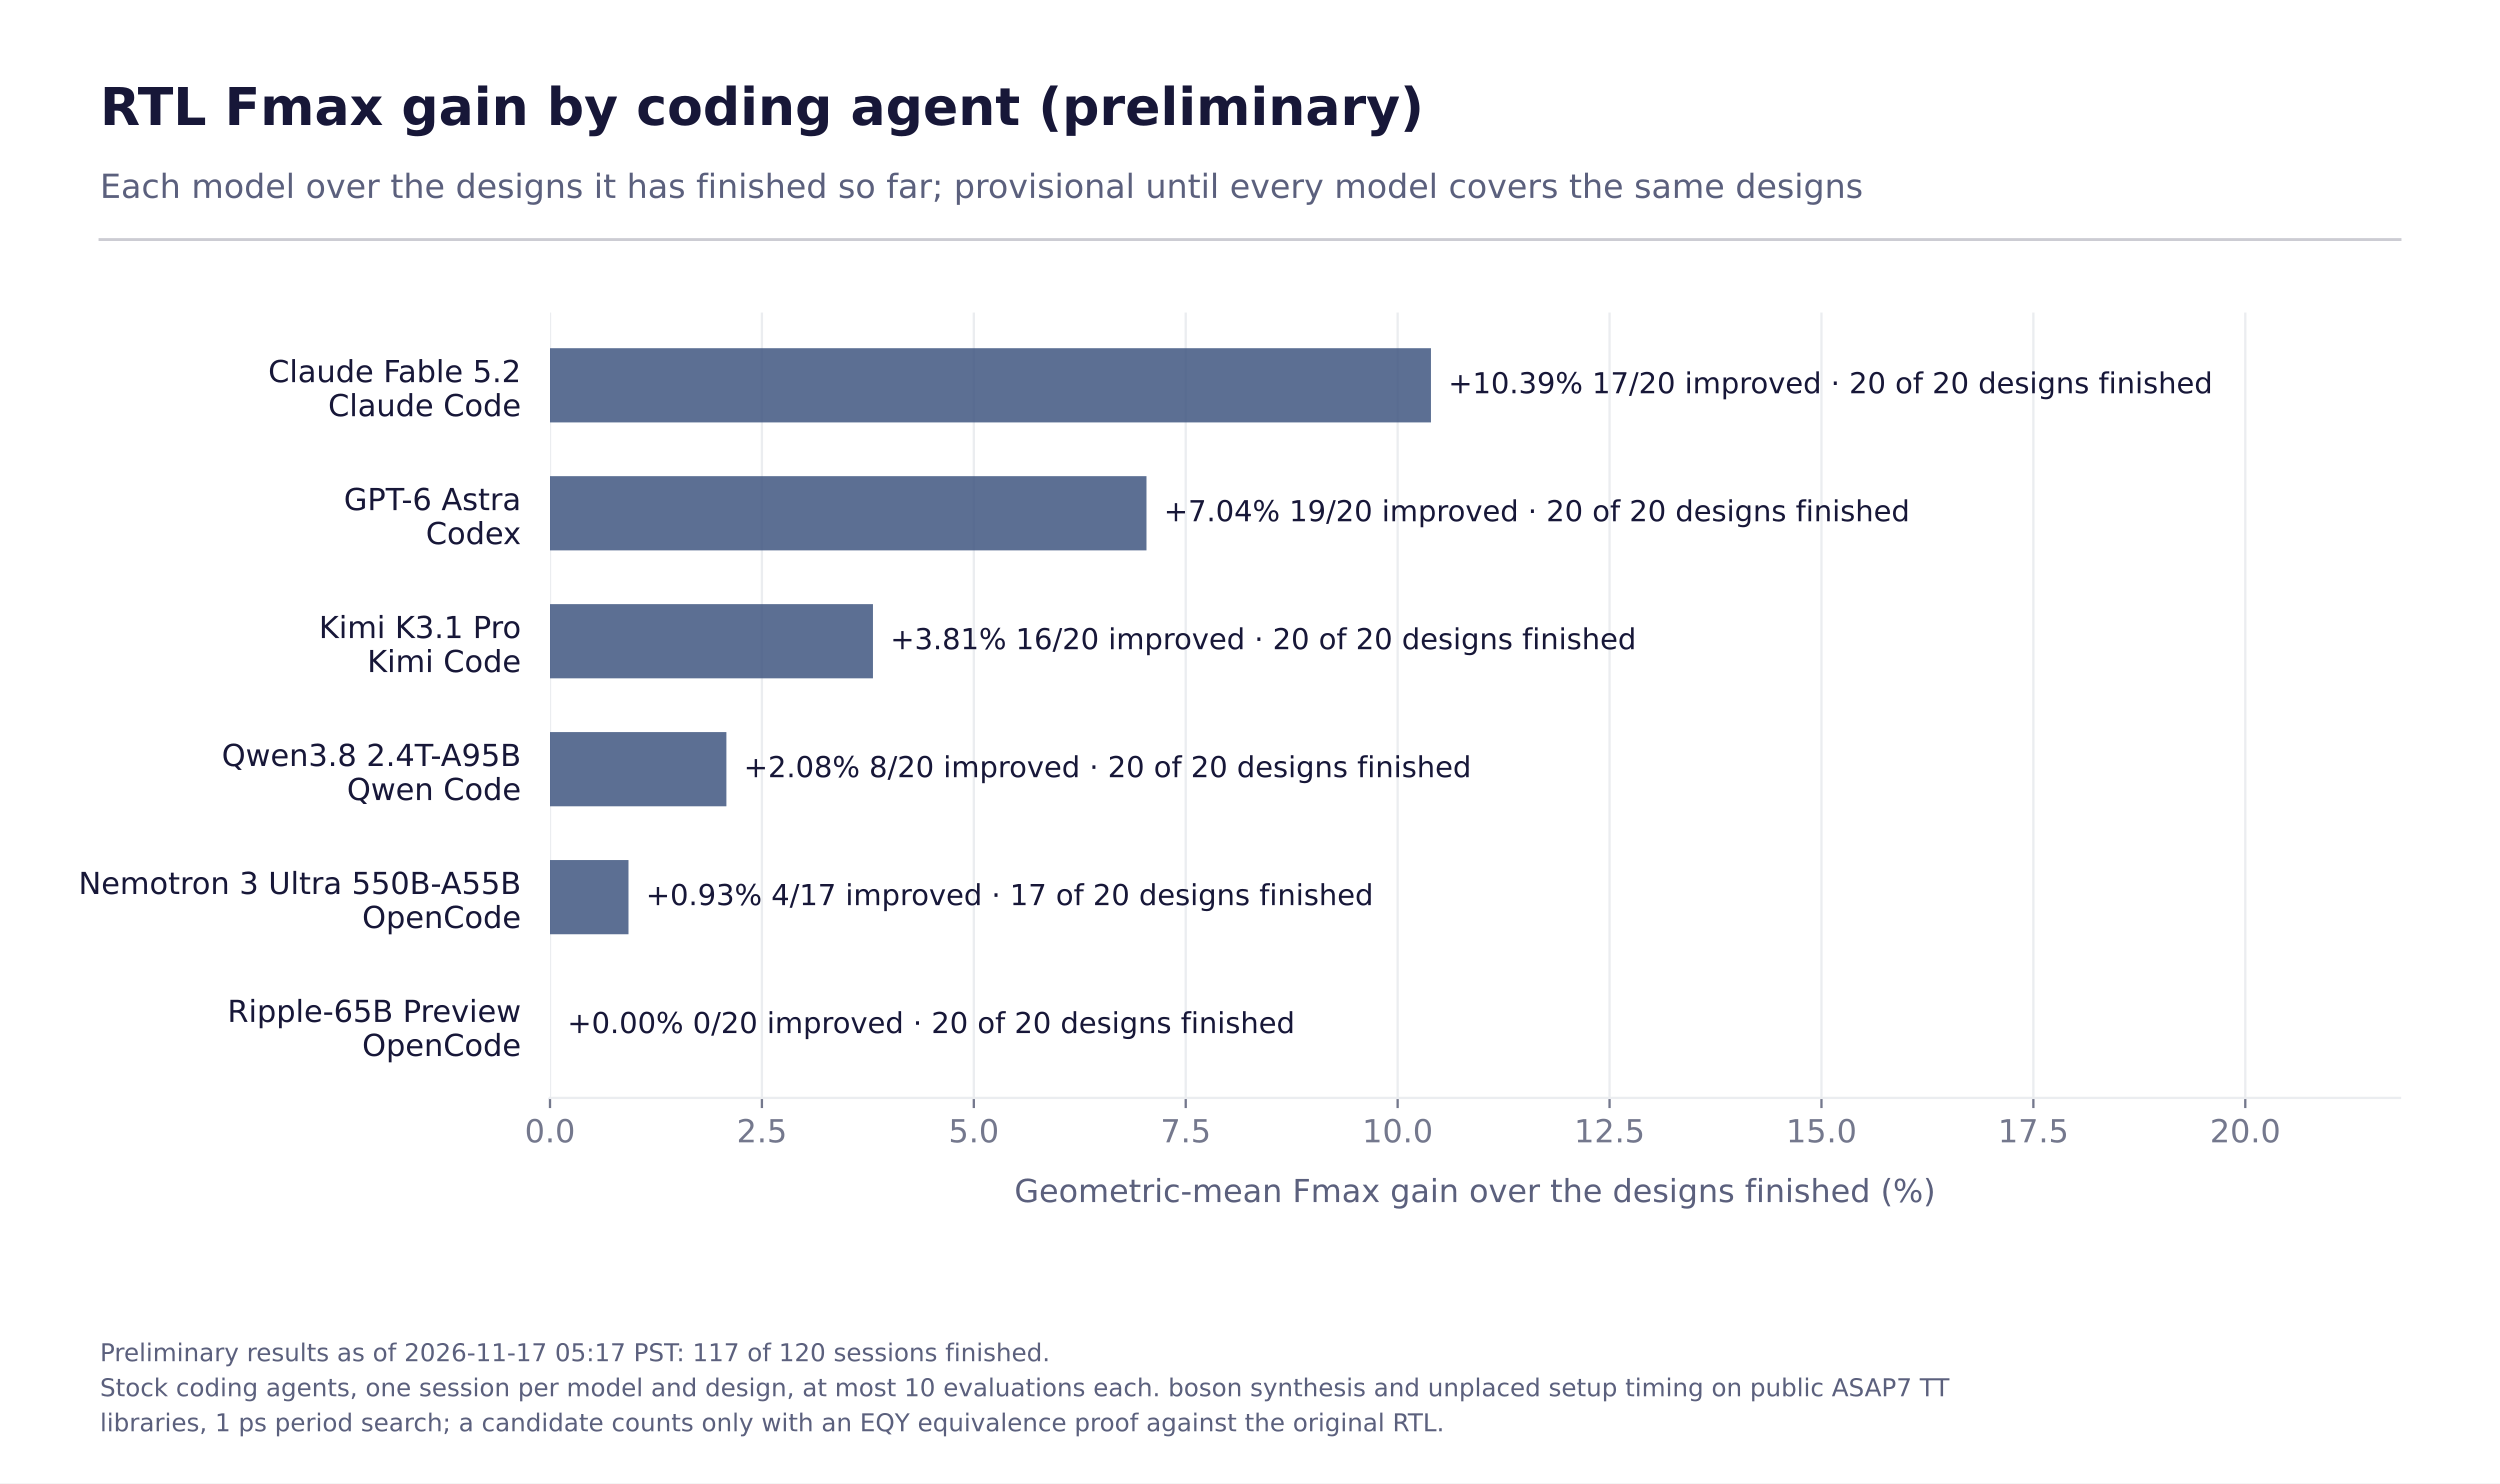
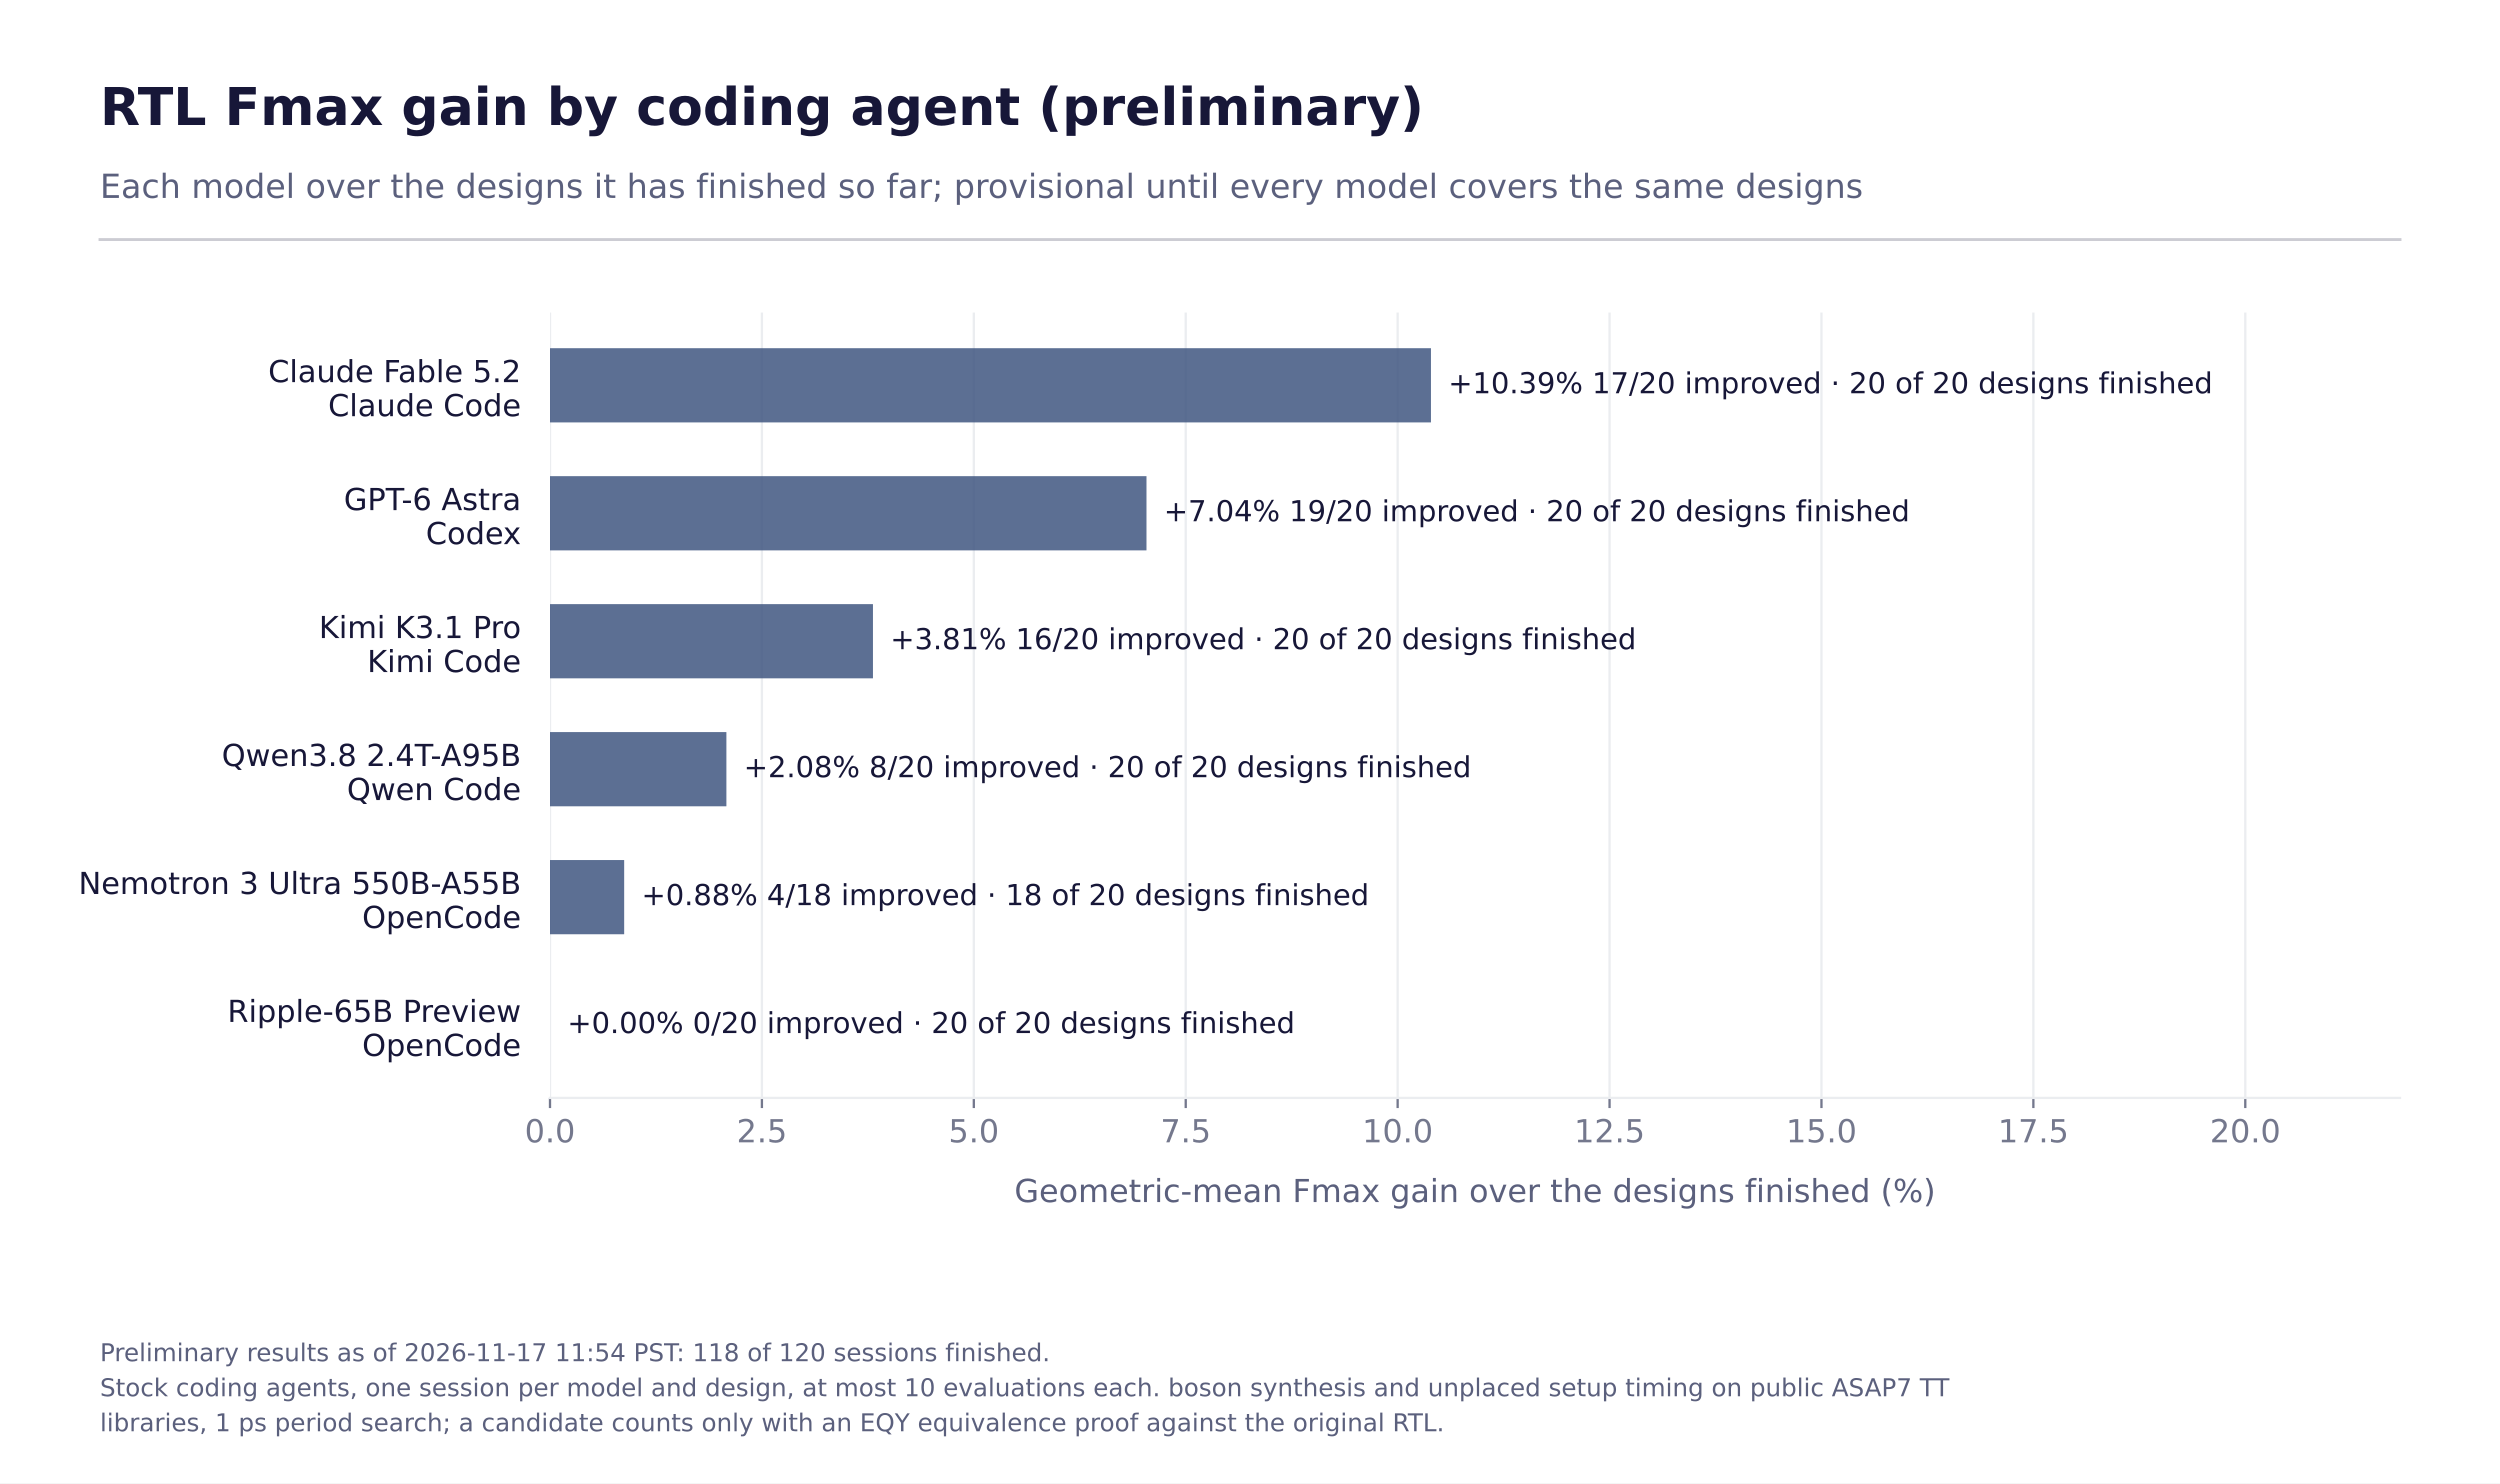
<svg xmlns="http://www.w3.org/2000/svg" xmlns:xlink="http://www.w3.org/1999/xlink" width="864pt" height="512.64pt" viewBox="0 0 864 512.64" version="1.1">
  <defs>
    <style type="text/css">*{stroke-linejoin: round; stroke-linecap: butt}</style>
  </defs>
  <g id="figure_1">
    <g id="patch_1">
      <path d="M 0 512.64  L 864 512.64  L 864 0  L 0 0  z " style="fill: #ffffff" />
    </g>
    <g id="axes_1">
      <g id="patch_2">
        <path d="M 190.08 379.44  L 829.44 379.44  L 829.44 108  L 190.08 108  z " style="fill: #ffffff" />
      </g>
      <g id="matplotlib.axis_1">
        <g id="xtick_1">
          <g id="line2d_1">
-             <path d="M 190.08 379.44  L 190.08 108  " clip-path="url(#pbbf078af64)" style="fill: none; stroke: #ebedf0; stroke-width: 0.8; stroke-linecap: square" />
+             <path d="M 190.08 379.44  L 190.08 108  " clip-path="url(#p6627dd2dad)" style="fill: none; stroke: #ebedf0; stroke-width: 0.8; stroke-linecap: square" />
          </g>
          <g id="line2d_2">
            <defs>
              <path id="m93d353a957" d="M 0 0  L 0 3.5  " style="stroke: #74788d; stroke-width: 0.8" />
            </defs>
            <g>
              <use xlink:href="#m93d353a957" x="190.08" y="379.44" style="fill: #74788d; stroke: #74788d; stroke-width: 0.8" />
            </g>
          </g>
          <g id="text_1">
            <text style="fill: #74788d; font: 11px 'DejaVu Sans'; text-anchor: middle" x="190.08" y="394.798" transform="rotate(-0 190.08 394.7983)">0.0</text>
          </g>
        </g>
        <g id="xtick_2">
          <g id="line2d_3">
-             <path d="M 263.316 379.44  L 263.316 108  " clip-path="url(#pbbf078af64)" style="fill: none; stroke: #ebedf0; stroke-width: 0.8; stroke-linecap: square" />
+             <path d="M 263.316 379.44  L 263.316 108  " clip-path="url(#p6627dd2dad)" style="fill: none; stroke: #ebedf0; stroke-width: 0.8; stroke-linecap: square" />
          </g>
          <g id="line2d_4">
            <g>
              <use xlink:href="#m93d353a957" x="263.316" y="379.44" style="fill: #74788d; stroke: #74788d; stroke-width: 0.8" />
            </g>
          </g>
          <g id="text_2">
            <text style="fill: #74788d; font: 11px 'DejaVu Sans'; text-anchor: middle" x="263.316" y="394.798" transform="rotate(-0 263.3161 394.7983)">2.5</text>
          </g>
        </g>
        <g id="xtick_3">
          <g id="line2d_5">
-             <path d="M 336.552 379.44  L 336.552 108  " clip-path="url(#pbbf078af64)" style="fill: none; stroke: #ebedf0; stroke-width: 0.8; stroke-linecap: square" />
+             <path d="M 336.552 379.44  L 336.552 108  " clip-path="url(#p6627dd2dad)" style="fill: none; stroke: #ebedf0; stroke-width: 0.8; stroke-linecap: square" />
          </g>
          <g id="line2d_6">
            <g>
              <use xlink:href="#m93d353a957" x="336.552" y="379.44" style="fill: #74788d; stroke: #74788d; stroke-width: 0.8" />
            </g>
          </g>
          <g id="text_3">
            <text style="fill: #74788d; font: 11px 'DejaVu Sans'; text-anchor: middle" x="336.552" y="394.798" transform="rotate(-0 336.5522 394.7983)">5.0</text>
          </g>
        </g>
        <g id="xtick_4">
          <g id="line2d_7">
-             <path d="M 409.788 379.44  L 409.788 108  " clip-path="url(#pbbf078af64)" style="fill: none; stroke: #ebedf0; stroke-width: 0.8; stroke-linecap: square" />
+             <path d="M 409.788 379.44  L 409.788 108  " clip-path="url(#p6627dd2dad)" style="fill: none; stroke: #ebedf0; stroke-width: 0.8; stroke-linecap: square" />
          </g>
          <g id="line2d_8">
            <g>
              <use xlink:href="#m93d353a957" x="409.788" y="379.44" style="fill: #74788d; stroke: #74788d; stroke-width: 0.8" />
            </g>
          </g>
          <g id="text_4">
            <text style="fill: #74788d; font: 11px 'DejaVu Sans'; text-anchor: middle" x="409.788" y="394.798" transform="rotate(-0 409.7883 394.7983)">7.5</text>
          </g>
        </g>
        <g id="xtick_5">
          <g id="line2d_9">
-             <path d="M 483.024 379.44  L 483.024 108  " clip-path="url(#pbbf078af64)" style="fill: none; stroke: #ebedf0; stroke-width: 0.8; stroke-linecap: square" />
+             <path d="M 483.024 379.44  L 483.024 108  " clip-path="url(#p6627dd2dad)" style="fill: none; stroke: #ebedf0; stroke-width: 0.8; stroke-linecap: square" />
          </g>
          <g id="line2d_10">
            <g>
              <use xlink:href="#m93d353a957" x="483.024" y="379.44" style="fill: #74788d; stroke: #74788d; stroke-width: 0.8" />
            </g>
          </g>
          <g id="text_5">
            <text style="fill: #74788d; font: 11px 'DejaVu Sans'; text-anchor: middle" x="483.024" y="394.798" transform="rotate(-0 483.0244 394.7983)">10.0</text>
          </g>
        </g>
        <g id="xtick_6">
          <g id="line2d_11">
-             <path d="M 556.261 379.44  L 556.261 108  " clip-path="url(#pbbf078af64)" style="fill: none; stroke: #ebedf0; stroke-width: 0.8; stroke-linecap: square" />
+             <path d="M 556.261 379.44  L 556.261 108  " clip-path="url(#p6627dd2dad)" style="fill: none; stroke: #ebedf0; stroke-width: 0.8; stroke-linecap: square" />
          </g>
          <g id="line2d_12">
            <g>
              <use xlink:href="#m93d353a957" x="556.261" y="379.44" style="fill: #74788d; stroke: #74788d; stroke-width: 0.8" />
            </g>
          </g>
          <g id="text_6">
            <text style="fill: #74788d; font: 11px 'DejaVu Sans'; text-anchor: middle" x="556.261" y="394.798" transform="rotate(-0 556.2605 394.7983)">12.5</text>
          </g>
        </g>
        <g id="xtick_7">
          <g id="line2d_13">
-             <path d="M 629.497 379.44  L 629.497 108  " clip-path="url(#pbbf078af64)" style="fill: none; stroke: #ebedf0; stroke-width: 0.8; stroke-linecap: square" />
+             <path d="M 629.497 379.44  L 629.497 108  " clip-path="url(#p6627dd2dad)" style="fill: none; stroke: #ebedf0; stroke-width: 0.8; stroke-linecap: square" />
          </g>
          <g id="line2d_14">
            <g>
              <use xlink:href="#m93d353a957" x="629.497" y="379.44" style="fill: #74788d; stroke: #74788d; stroke-width: 0.8" />
            </g>
          </g>
          <g id="text_7">
            <text style="fill: #74788d; font: 11px 'DejaVu Sans'; text-anchor: middle" x="629.497" y="394.798" transform="rotate(-0 629.4966 394.7983)">15.0</text>
          </g>
        </g>
        <g id="xtick_8">
          <g id="line2d_15">
-             <path d="M 702.733 379.44  L 702.733 108  " clip-path="url(#pbbf078af64)" style="fill: none; stroke: #ebedf0; stroke-width: 0.8; stroke-linecap: square" />
+             <path d="M 702.733 379.44  L 702.733 108  " clip-path="url(#p6627dd2dad)" style="fill: none; stroke: #ebedf0; stroke-width: 0.8; stroke-linecap: square" />
          </g>
          <g id="line2d_16">
            <g>
              <use xlink:href="#m93d353a957" x="702.733" y="379.44" style="fill: #74788d; stroke: #74788d; stroke-width: 0.8" />
            </g>
          </g>
          <g id="text_8">
            <text style="fill: #74788d; font: 11px 'DejaVu Sans'; text-anchor: middle" x="702.733" y="394.798" transform="rotate(-0 702.7327 394.7983)">17.5</text>
          </g>
        </g>
        <g id="xtick_9">
          <g id="line2d_17">
-             <path d="M 775.969 379.44  L 775.969 108  " clip-path="url(#pbbf078af64)" style="fill: none; stroke: #ebedf0; stroke-width: 0.8; stroke-linecap: square" />
+             <path d="M 775.969 379.44  L 775.969 108  " clip-path="url(#p6627dd2dad)" style="fill: none; stroke: #ebedf0; stroke-width: 0.8; stroke-linecap: square" />
          </g>
          <g id="line2d_18">
            <g>
              <use xlink:href="#m93d353a957" x="775.969" y="379.44" style="fill: #74788d; stroke: #74788d; stroke-width: 0.8" />
            </g>
          </g>
          <g id="text_9">
            <text style="fill: #74788d; font: 11px 'DejaVu Sans'; text-anchor: middle" x="775.969" y="394.798" transform="rotate(-0 775.9689 394.7983)">20.0</text>
          </g>
        </g>
        <g id="text_10">
          <text style="fill: #5b607d; font: 11px 'DejaVu Sans'; text-anchor: middle" x="509.76" y="415.444" transform="rotate(-0 509.76 415.4442)">Geometric-mean Fmax gain over the designs finished (%)</text>
        </g>
      </g>
      <g id="matplotlib.axis_2">
        <g id="ytick_1">
          <g id="line2d_19" />
          <g id="text_11">
            <text style="fill: #171738; font: 10.5px 'DejaVu Sans'" transform="translate(92.68391 132.071)">Claude Fable 5.2</text>
            <text style="fill: #171738; font: 10.5px 'DejaVu Sans'" transform="translate(113.3952 143.8287)">Claude Code</text>
          </g>
        </g>
        <g id="ytick_2">
          <g id="line2d_20" />
          <g id="text_12">
            <text style="fill: #171738; font: 10.5px 'DejaVu Sans'" transform="translate(118.8322 176.2939)">GPT-6 Astra</text>
            <text style="fill: #171738; font: 10.5px 'DejaVu Sans'" transform="translate(147.1658 188.0516)">Codex</text>
          </g>
        </g>
        <g id="ytick_3">
          <g id="line2d_21" />
          <g id="text_13">
            <text style="fill: #171738; font: 10.5px 'DejaVu Sans'" transform="translate(110.2222 220.5167)">Kimi K3.1 Pro</text>
            <text style="fill: #171738; font: 10.5px 'DejaVu Sans'" transform="translate(126.9123 232.2744)">Kimi Code</text>
          </g>
        </g>
        <g id="ytick_4">
          <g id="line2d_22" />
          <g id="text_14">
            <text style="fill: #171738; font: 10.5px 'DejaVu Sans'" transform="translate(76.62383 264.7396)">Qwen3.8 2.4T-A95B</text>
            <text style="fill: #171738; font: 10.5px 'DejaVu Sans'" transform="translate(119.892 276.4973)">Qwen Code</text>
          </g>
        </g>
        <g id="ytick_5">
          <g id="line2d_23" />
          <g id="text_15">
            <text style="fill: #171738; font: 10.5px 'DejaVu Sans'" transform="translate(27.12945 308.9625)">Nemotron 3 Ultra 550B-A55B</text>
            <text style="fill: #171738; font: 10.5px 'DejaVu Sans'" transform="translate(125.1502 320.7202)">OpenCode</text>
          </g>
        </g>
        <g id="ytick_6">
          <g id="line2d_24" />
          <g id="text_16">
            <text style="fill: #171738; font: 10.5px 'DejaVu Sans'" transform="translate(78.59914 353.1853)">Ripple-65B Preview</text>
            <text style="fill: #171738; font: 10.5px 'DejaVu Sans'" transform="translate(125.1502 364.9431)">OpenCode</text>
          </g>
        </g>
      </g>
      <g id="patch_3">
-         <path d="M 190.08 120.338  L 494.537 120.338  L 494.537 145.987  L 190.08 145.987  z " clip-path="url(#pbbf078af64)" style="fill: #3f5680; opacity: 0.85" />
+         <path d="M 190.08 120.338  L 494.537 120.338  L 494.537 145.987  L 190.08 145.987  z " clip-path="url(#p6627dd2dad)" style="fill: #3f5680; opacity: 0.85" />
      </g>
      <g id="patch_4">
-         <path d="M 190.08 164.561  L 396.225 164.561  L 396.225 190.21  L 190.08 190.21  z " clip-path="url(#pbbf078af64)" style="fill: #3f5680; opacity: 0.85" />
+         <path d="M 190.08 164.561  L 396.225 164.561  L 396.225 190.21  L 190.08 190.21  z " clip-path="url(#p6627dd2dad)" style="fill: #3f5680; opacity: 0.85" />
      </g>
      <g id="patch_5">
-         <path d="M 190.08 208.784  L 301.692 208.784  L 301.692 234.433  L 190.08 234.433  z " clip-path="url(#pbbf078af64)" style="fill: #3f5680; opacity: 0.85" />
+         <path d="M 190.08 208.784  L 301.692 208.784  L 301.692 234.433  L 190.08 234.433  z " clip-path="url(#p6627dd2dad)" style="fill: #3f5680; opacity: 0.85" />
      </g>
      <g id="patch_6">
-         <path d="M 190.08 253.007  L 251.042 253.007  L 251.042 278.656  L 190.08 278.656  z " clip-path="url(#pbbf078af64)" style="fill: #3f5680; opacity: 0.85" />
+         <path d="M 190.08 253.007  L 251.042 253.007  L 251.042 278.656  L 190.08 278.656  z " clip-path="url(#p6627dd2dad)" style="fill: #3f5680; opacity: 0.85" />
      </g>
      <g id="patch_7">
-         <path d="M 190.08 297.23  L 217.207 297.23  L 217.207 322.879  L 190.08 322.879  z " clip-path="url(#pbbf078af64)" style="fill: #3f5680; opacity: 0.85" />
+         <path d="M 190.08 297.23  L 215.713 297.23  L 215.713 322.879  L 190.08 322.879  z " clip-path="url(#p6627dd2dad)" style="fill: #3f5680; opacity: 0.85" />
      </g>
      <g id="patch_8">
-         <path d="M 190.08 341.453  L 190.08 341.453  L 190.08 367.102  L 190.08 367.102  z " clip-path="url(#pbbf078af64)" style="fill: #3f5680; opacity: 0.85" />
+         <path d="M 190.08 341.453  L 190.08 341.453  L 190.08 367.102  L 190.08 367.102  z " clip-path="url(#p6627dd2dad)" style="fill: #3f5680; opacity: 0.85" />
      </g>
      <g id="patch_9">
        <path d="M 190.08 379.44  L 829.44 379.44  " style="fill: none; stroke: #ebedf0; stroke-width: 0.8; stroke-linejoin: miter; stroke-linecap: square" />
      </g>
      <g id="text_17">
        <text style="fill: #171738; font: 10px 'DejaVu Sans'; text-anchor: start" x="500.537" y="135.922" transform="rotate(-0 500.5371 135.9222)">+10.39%   17/20 improved · 20 of 20 designs finished</text>
      </g>
      <g id="text_18">
        <text style="fill: #171738; font: 10px 'DejaVu Sans'; text-anchor: start" x="402.225" y="180.145" transform="rotate(-0 402.225 180.1451)">+7.04%   19/20 improved · 20 of 20 designs finished</text>
      </g>
      <g id="text_19">
        <text style="fill: #171738; font: 10px 'DejaVu Sans'; text-anchor: start" x="307.692" y="224.368" transform="rotate(-0 307.6918 224.3679)">+3.81%   16/20 improved · 20 of 20 designs finished</text>
      </g>
      <g id="text_20">
        <text style="fill: #171738; font: 10px 'DejaVu Sans'; text-anchor: start" x="257.042" y="268.591" transform="rotate(-0 257.0417 268.5908)">+2.08%   8/20 improved · 20 of 20 designs finished</text>
      </g>
      <g id="text_21">
-         <text style="fill: #171738; font: 10px 'DejaVu Sans'; text-anchor: start" x="223.207" y="312.814" transform="rotate(-0 223.2067 312.8137)">+0.93%   4/17 improved · 17 of 20 designs finished</text>
+         <text style="fill: #171738; font: 10px 'DejaVu Sans'; text-anchor: start" x="221.713" y="312.814" transform="rotate(-0 221.7126 312.8137)">+0.88%   4/18 improved · 18 of 20 designs finished</text>
      </g>
      <g id="text_22">
        <text style="fill: #171738; font: 10px 'DejaVu Sans'; text-anchor: start" x="196.08" y="357.037" transform="rotate(-0 196.08 357.0366)">+0.00%   0/20 improved · 20 of 20 designs finished</text>
      </g>
    </g>
    <g id="line2d_25">
      <path d="M 34.56 82.8  L 829.44 82.8  " style="fill: none; stroke: #171738; stroke-opacity: 0.22; stroke-linecap: square" />
    </g>
    <g id="text_23">
      <text style="fill: #171738; font: 700 18px 'DejaVu Sans'; text-anchor: start" x="34.56" y="43.2" transform="rotate(-0 34.56 43.2)">RTL Fmax gain by coding agent (preliminary)</text>
    </g>
    <g id="text_24">
      <text style="fill: #5b607d; font: 11.5px 'DejaVu Sans'; text-anchor: start" x="34.56" y="68.4" transform="rotate(-0 34.56 68.4)">Each model over the designs it has finished so far; provisional until every model covers the same designs</text>
    </g>
    <g id="text_25">
-       <text style="fill: #5b607d; font: 8.5px 'DejaVu Sans'" transform="translate(34.56 470.4368)">Preliminary results as of 2026-11-17 05:17 PST: 117 of 120 sessions finished.</text>
+       <text style="fill: #5b607d; font: 8.5px 'DejaVu Sans'" transform="translate(34.56 470.4368)">Preliminary results as of 2026-11-17 11:54 PST: 118 of 120 sessions finished.</text>
      <text style="fill: #5b607d; font: 8.5px 'DejaVu Sans'" transform="translate(34.56 482.5384)">Stock coding agents, one session per model and design, at most 10 evaluations each. boson synthesis and unplaced setup timing on public ASAP7 TT</text>
      <text style="fill: #5b607d; font: 8.5px 'DejaVu Sans'" transform="translate(34.56 494.64)">libraries, 1 ps period search; a candidate counts only with an EQY equivalence proof against the original RTL.</text>
    </g>
  </g>
  <defs>
-     <clipPath id="pbbf078af64">
+     <clipPath id="p6627dd2dad">
      <rect x="190.08" y="108" width="639.36" height="271.44" />
    </clipPath>
  </defs>
</svg>
